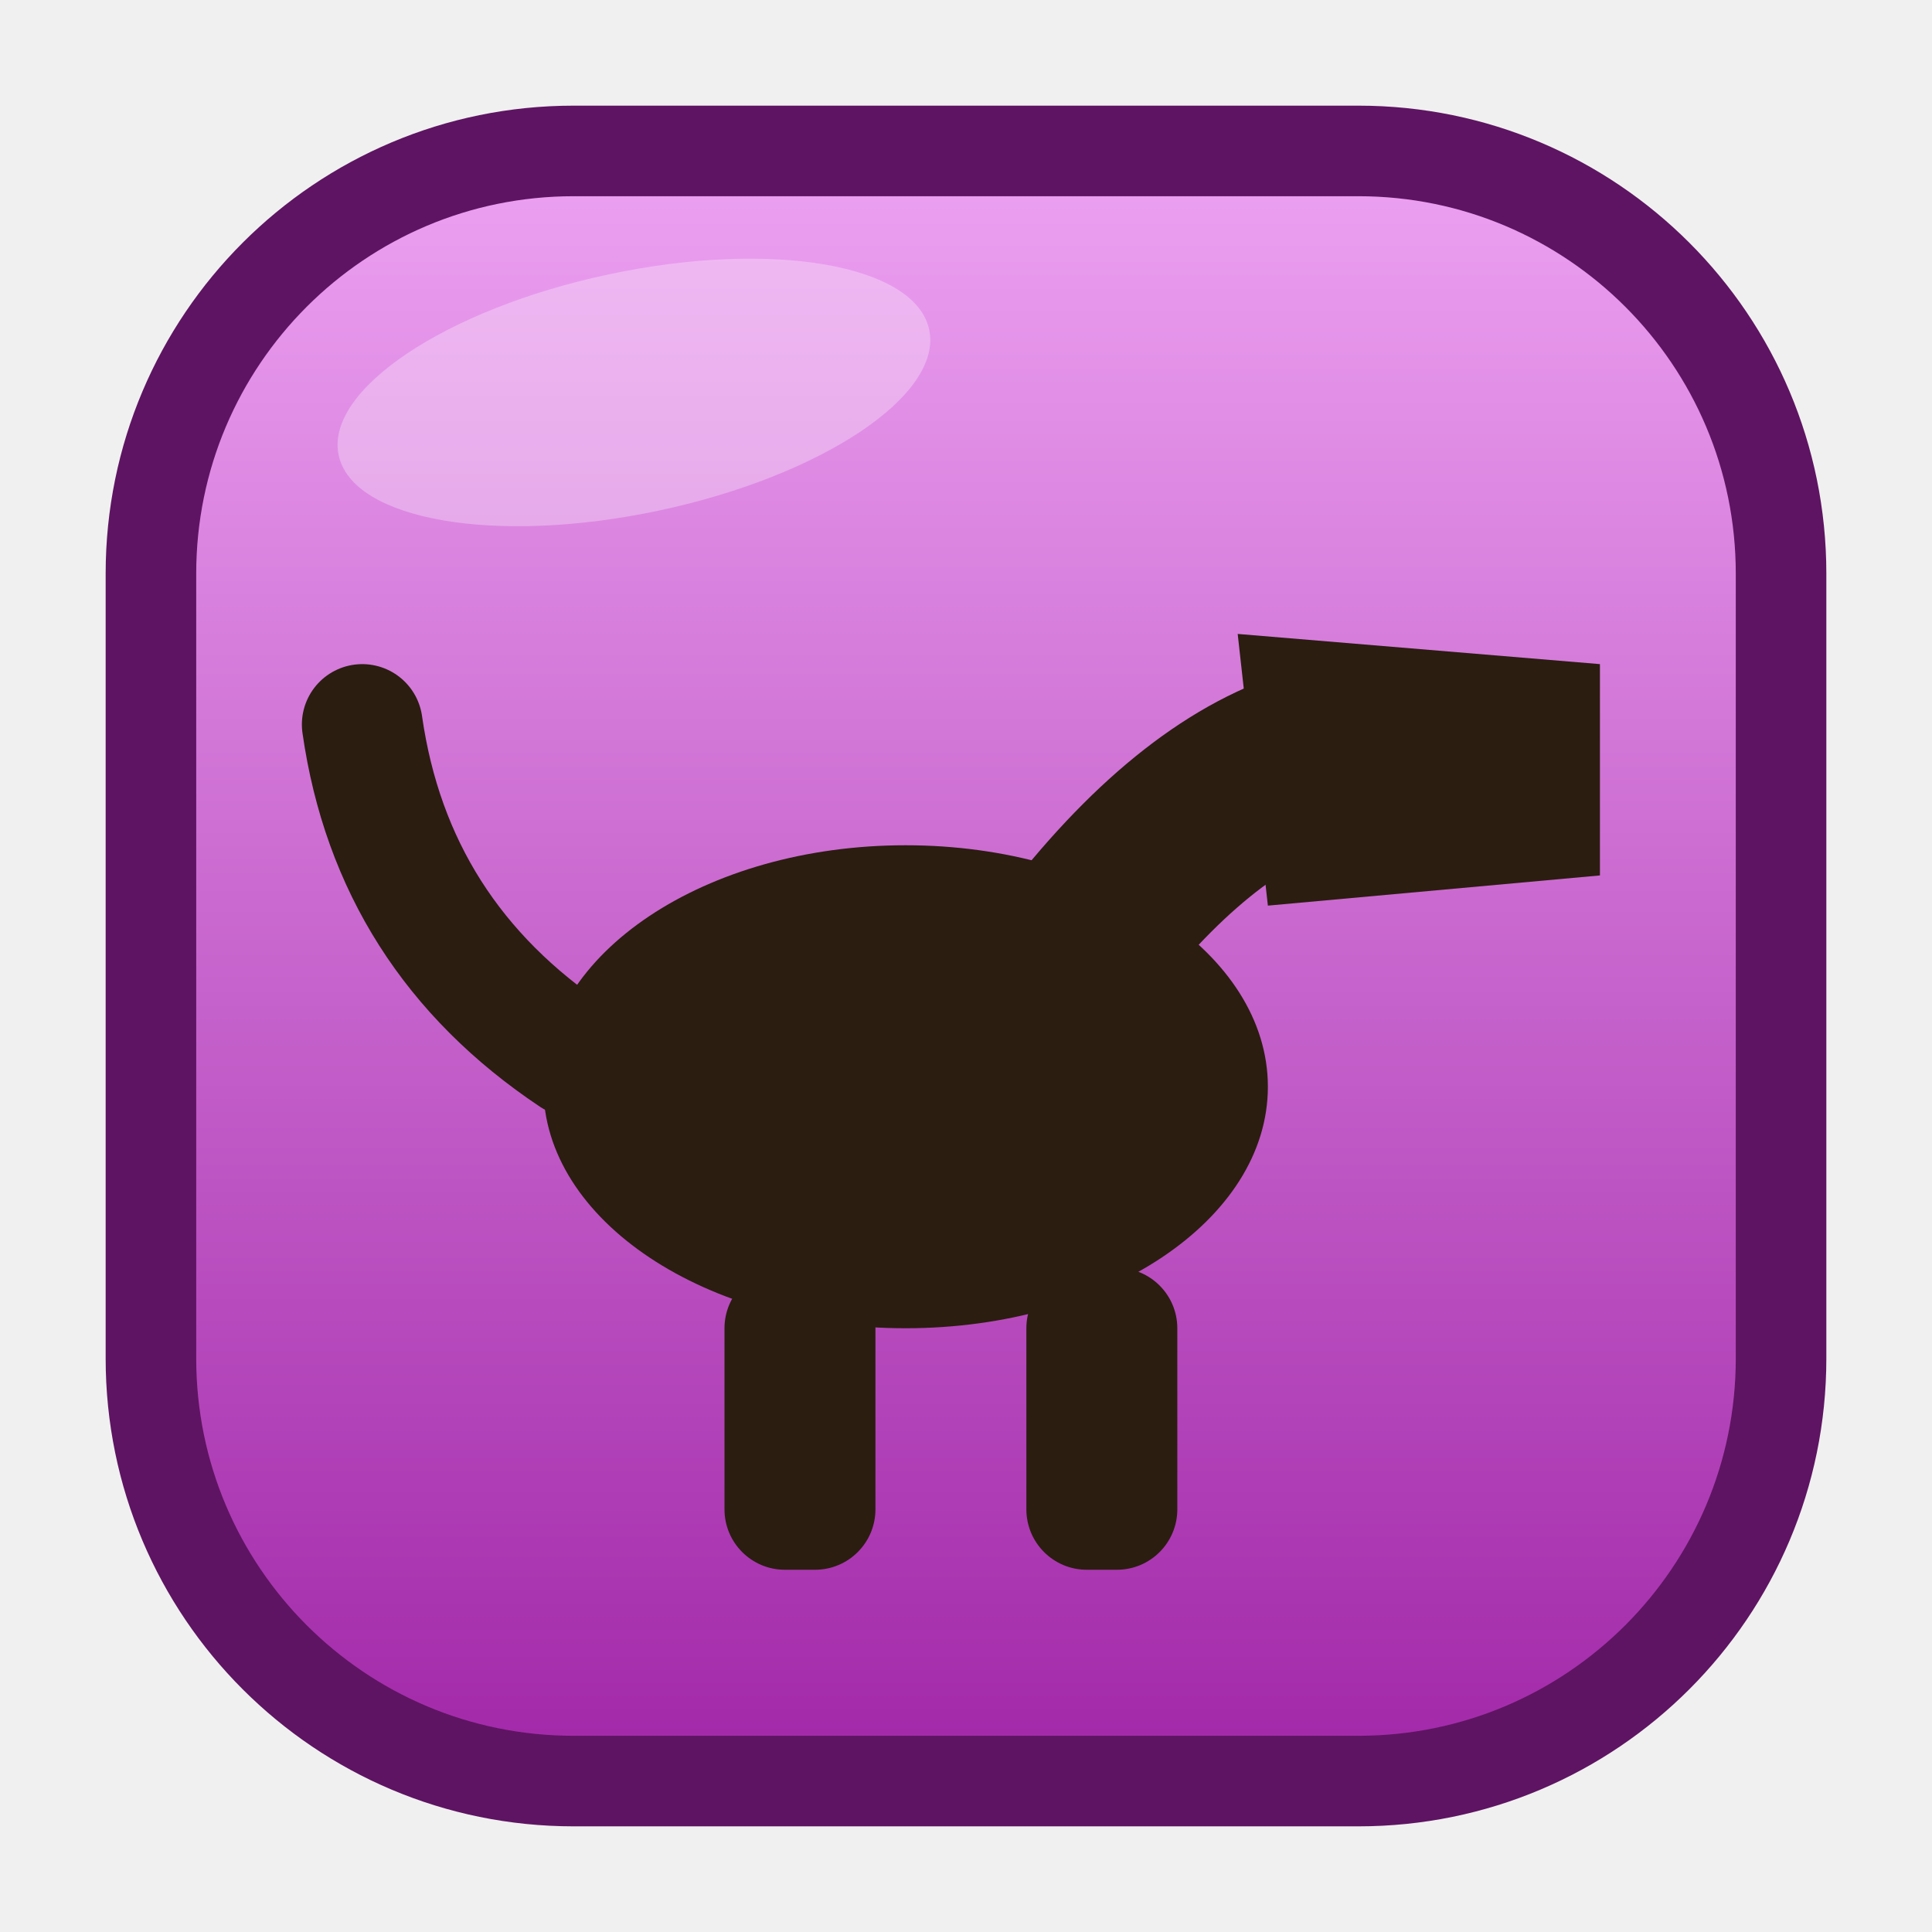
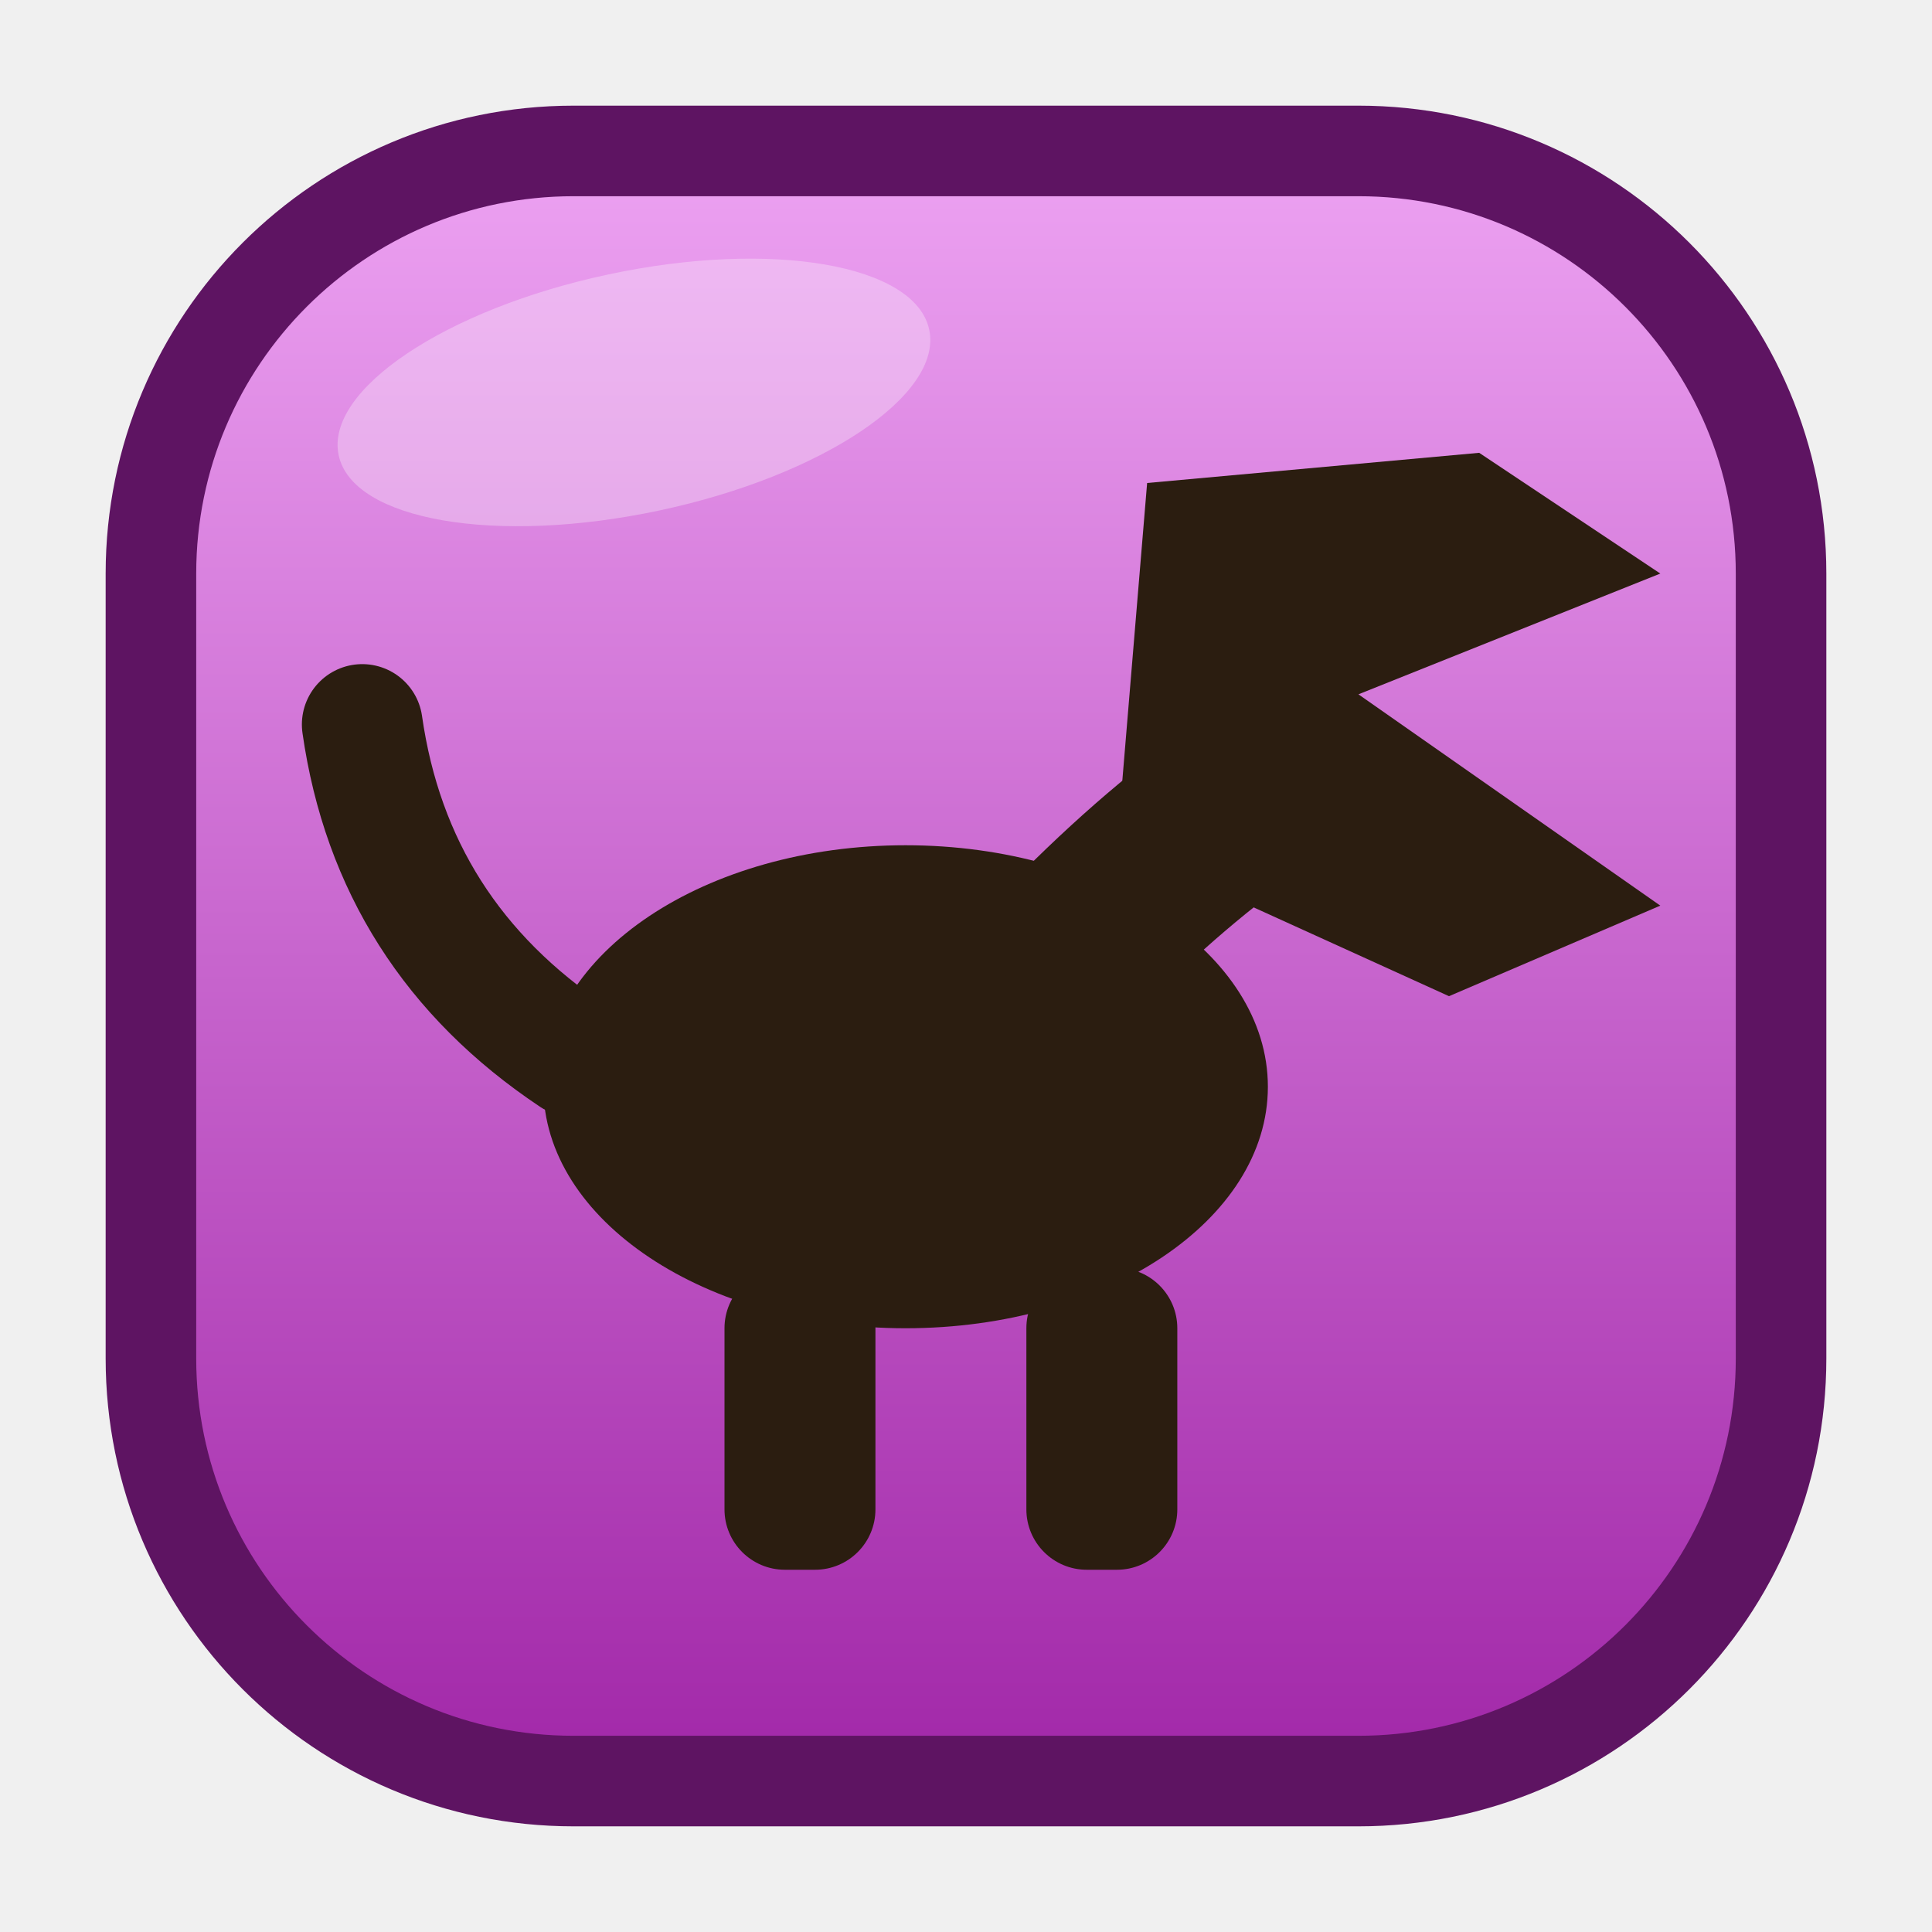
<svg xmlns="http://www.w3.org/2000/svg" viewBox="0 0 64 64">
  <defs>
    <linearGradient id="g" x1="0" y1="0" x2="0" y2="1">
      <stop offset="0" stop-color="#eda2f2" />
      <stop offset="1" stop-color="#a127a8" />
    </linearGradient>
  </defs>
  <rect x="5" y="5" width="54" height="54" rx="14" fill="url(#g)" stroke="#5e1462" stroke-width="3" />
  <path d="M19 35 Q13 31 12 24" fill="none" stroke="#2b1d10" stroke-width="4" stroke-linecap="round" />
  <ellipse cx="30" cy="36" rx="12" ry="8" fill="#2b1d10" />
-   <path d="M36 31 Q40 26 44 25" fill="none" stroke="#2b1d10" stroke-width="6" stroke-linecap="round" />
-   <polygon points="41 21 53 22 53 29 42 30" fill="#2b1d10" />
+   <path d="M36 31 Q39 28 42 26" fill="none" stroke="#2b1d10" stroke-width="6" stroke-linecap="round" />
+   <polygon points="38 16 49 15 55 19 45 23 55 30 48 33 37 28" fill="#2b1d10" />
  <rect x="24" y="42" width="5" height="10" rx="2" fill="#2b1d10" />
  <rect x="34" y="42" width="5" height="10" rx="2" fill="#2b1d10" />
  <ellipse cx="21" cy="13" rx="10" ry="4" fill="#ffffff" opacity="0.3" transform="rotate(-12 21 13)" />
</svg>
